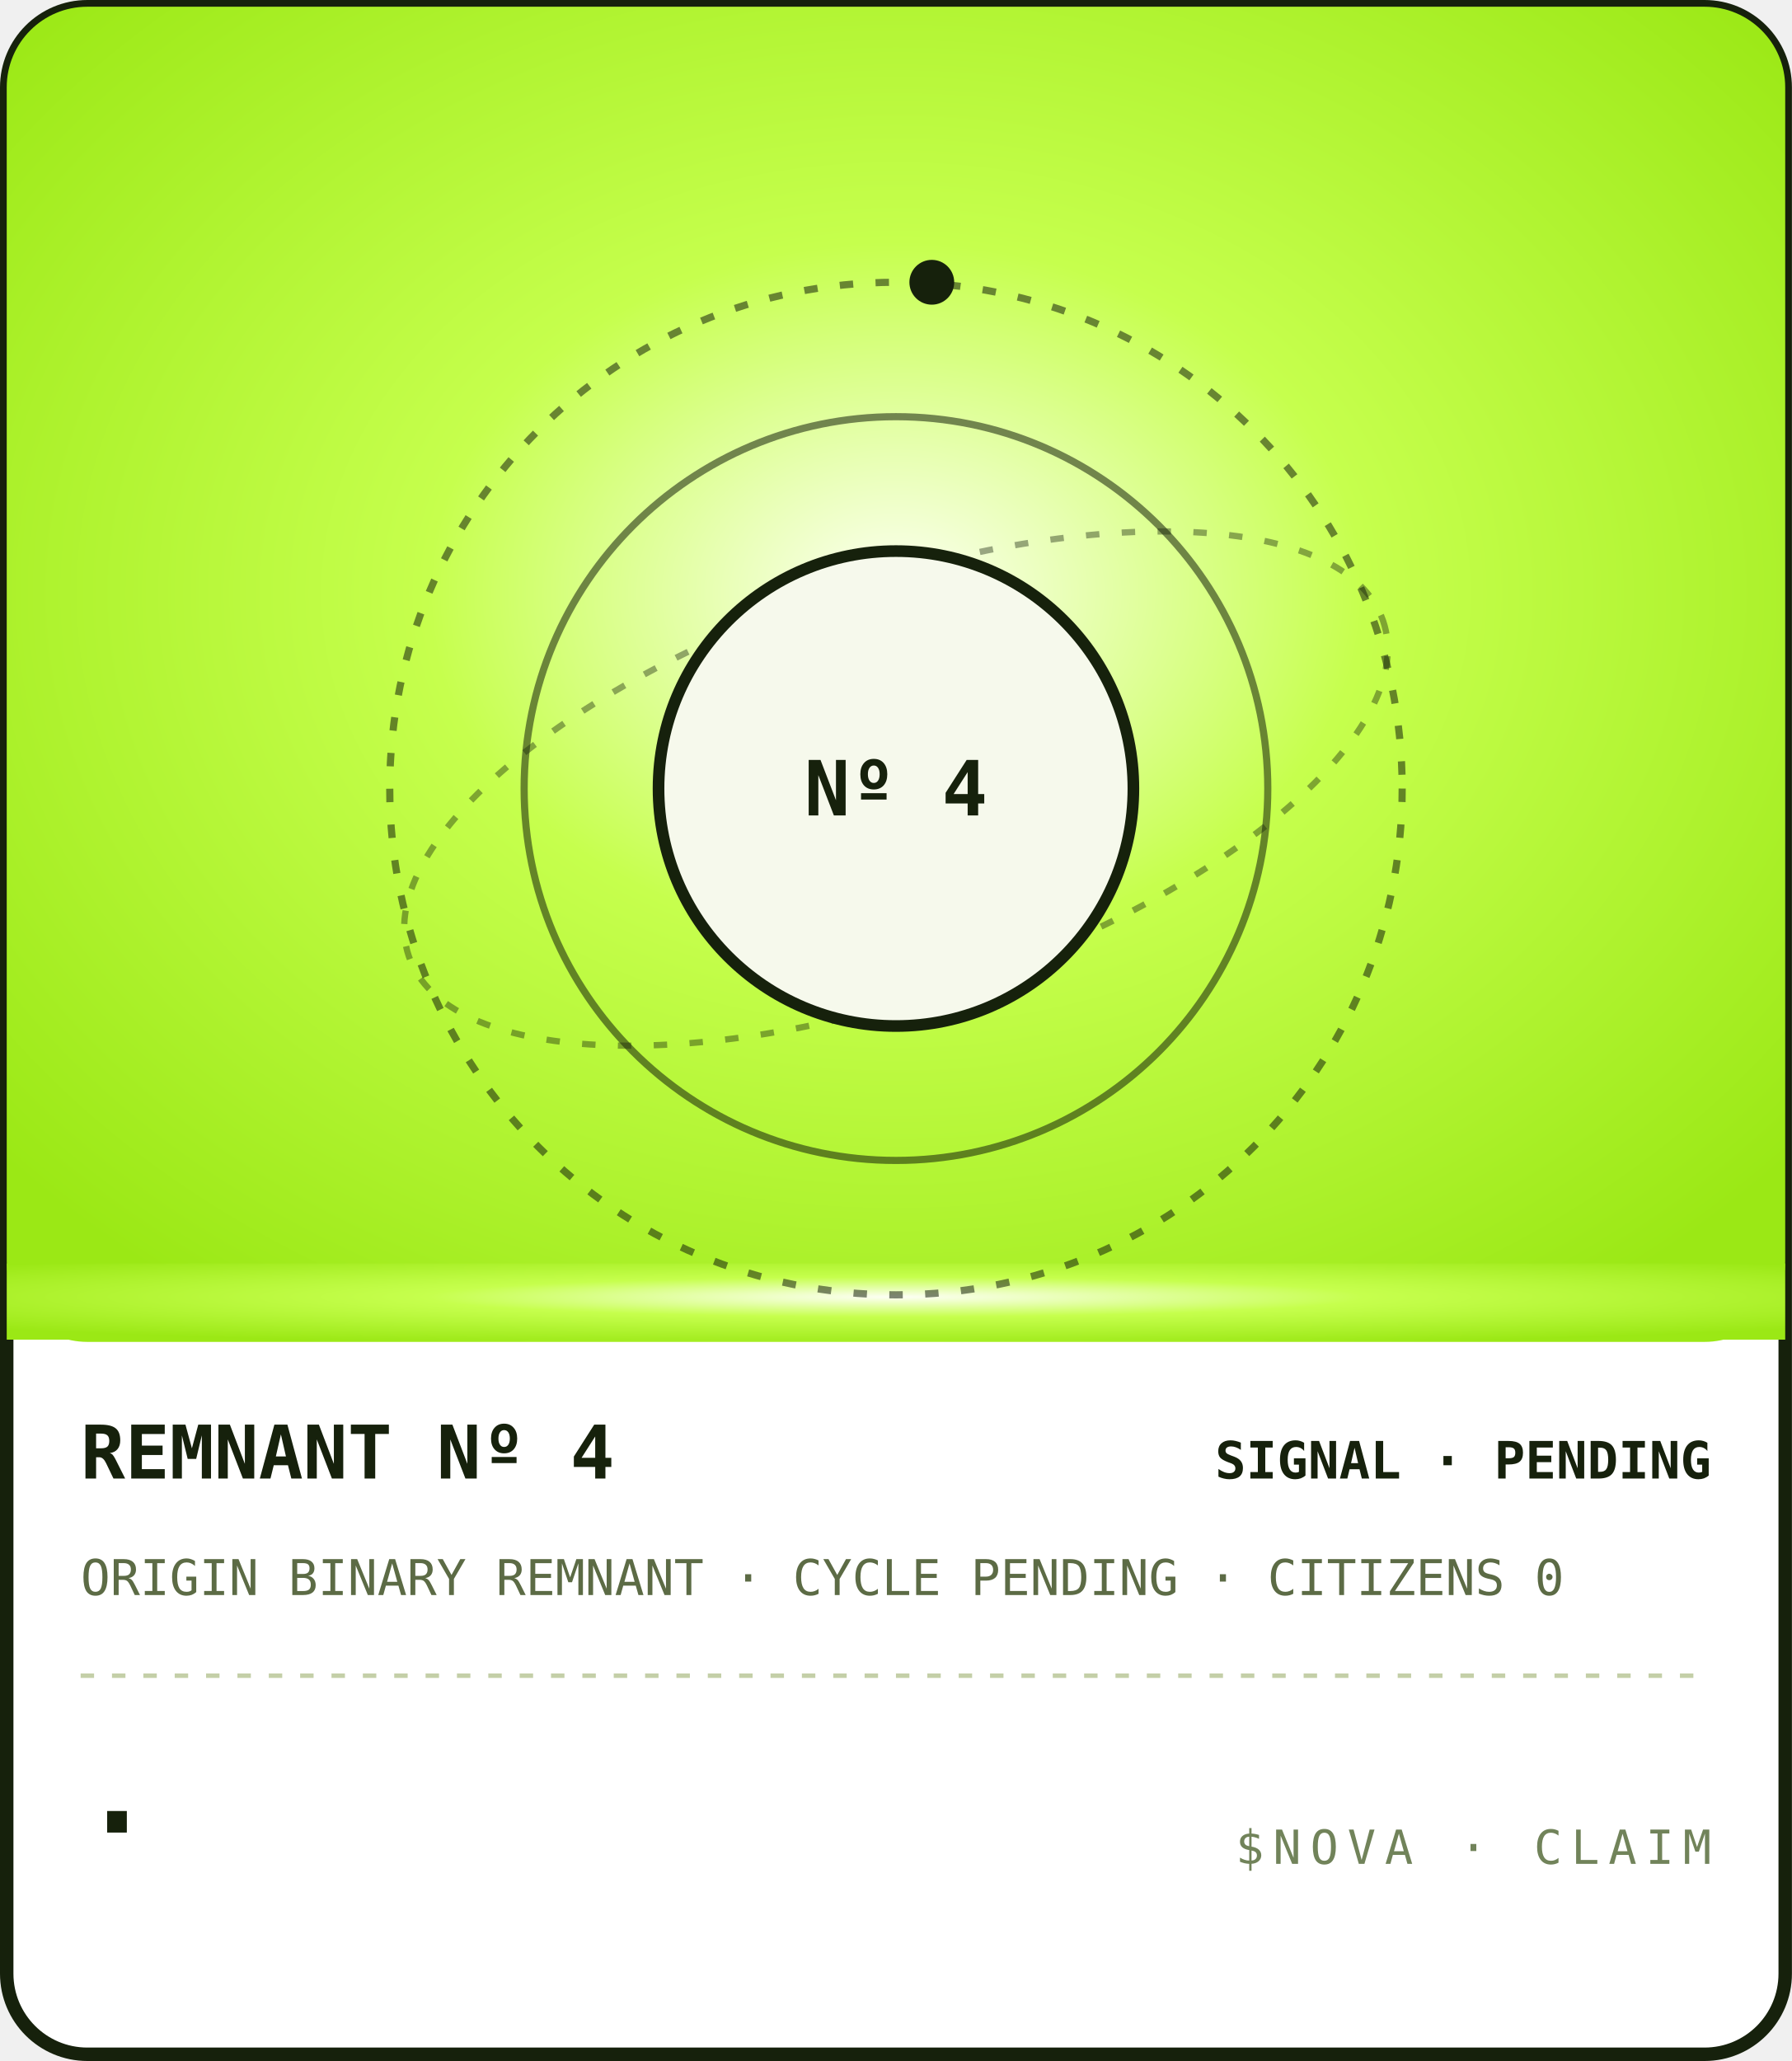
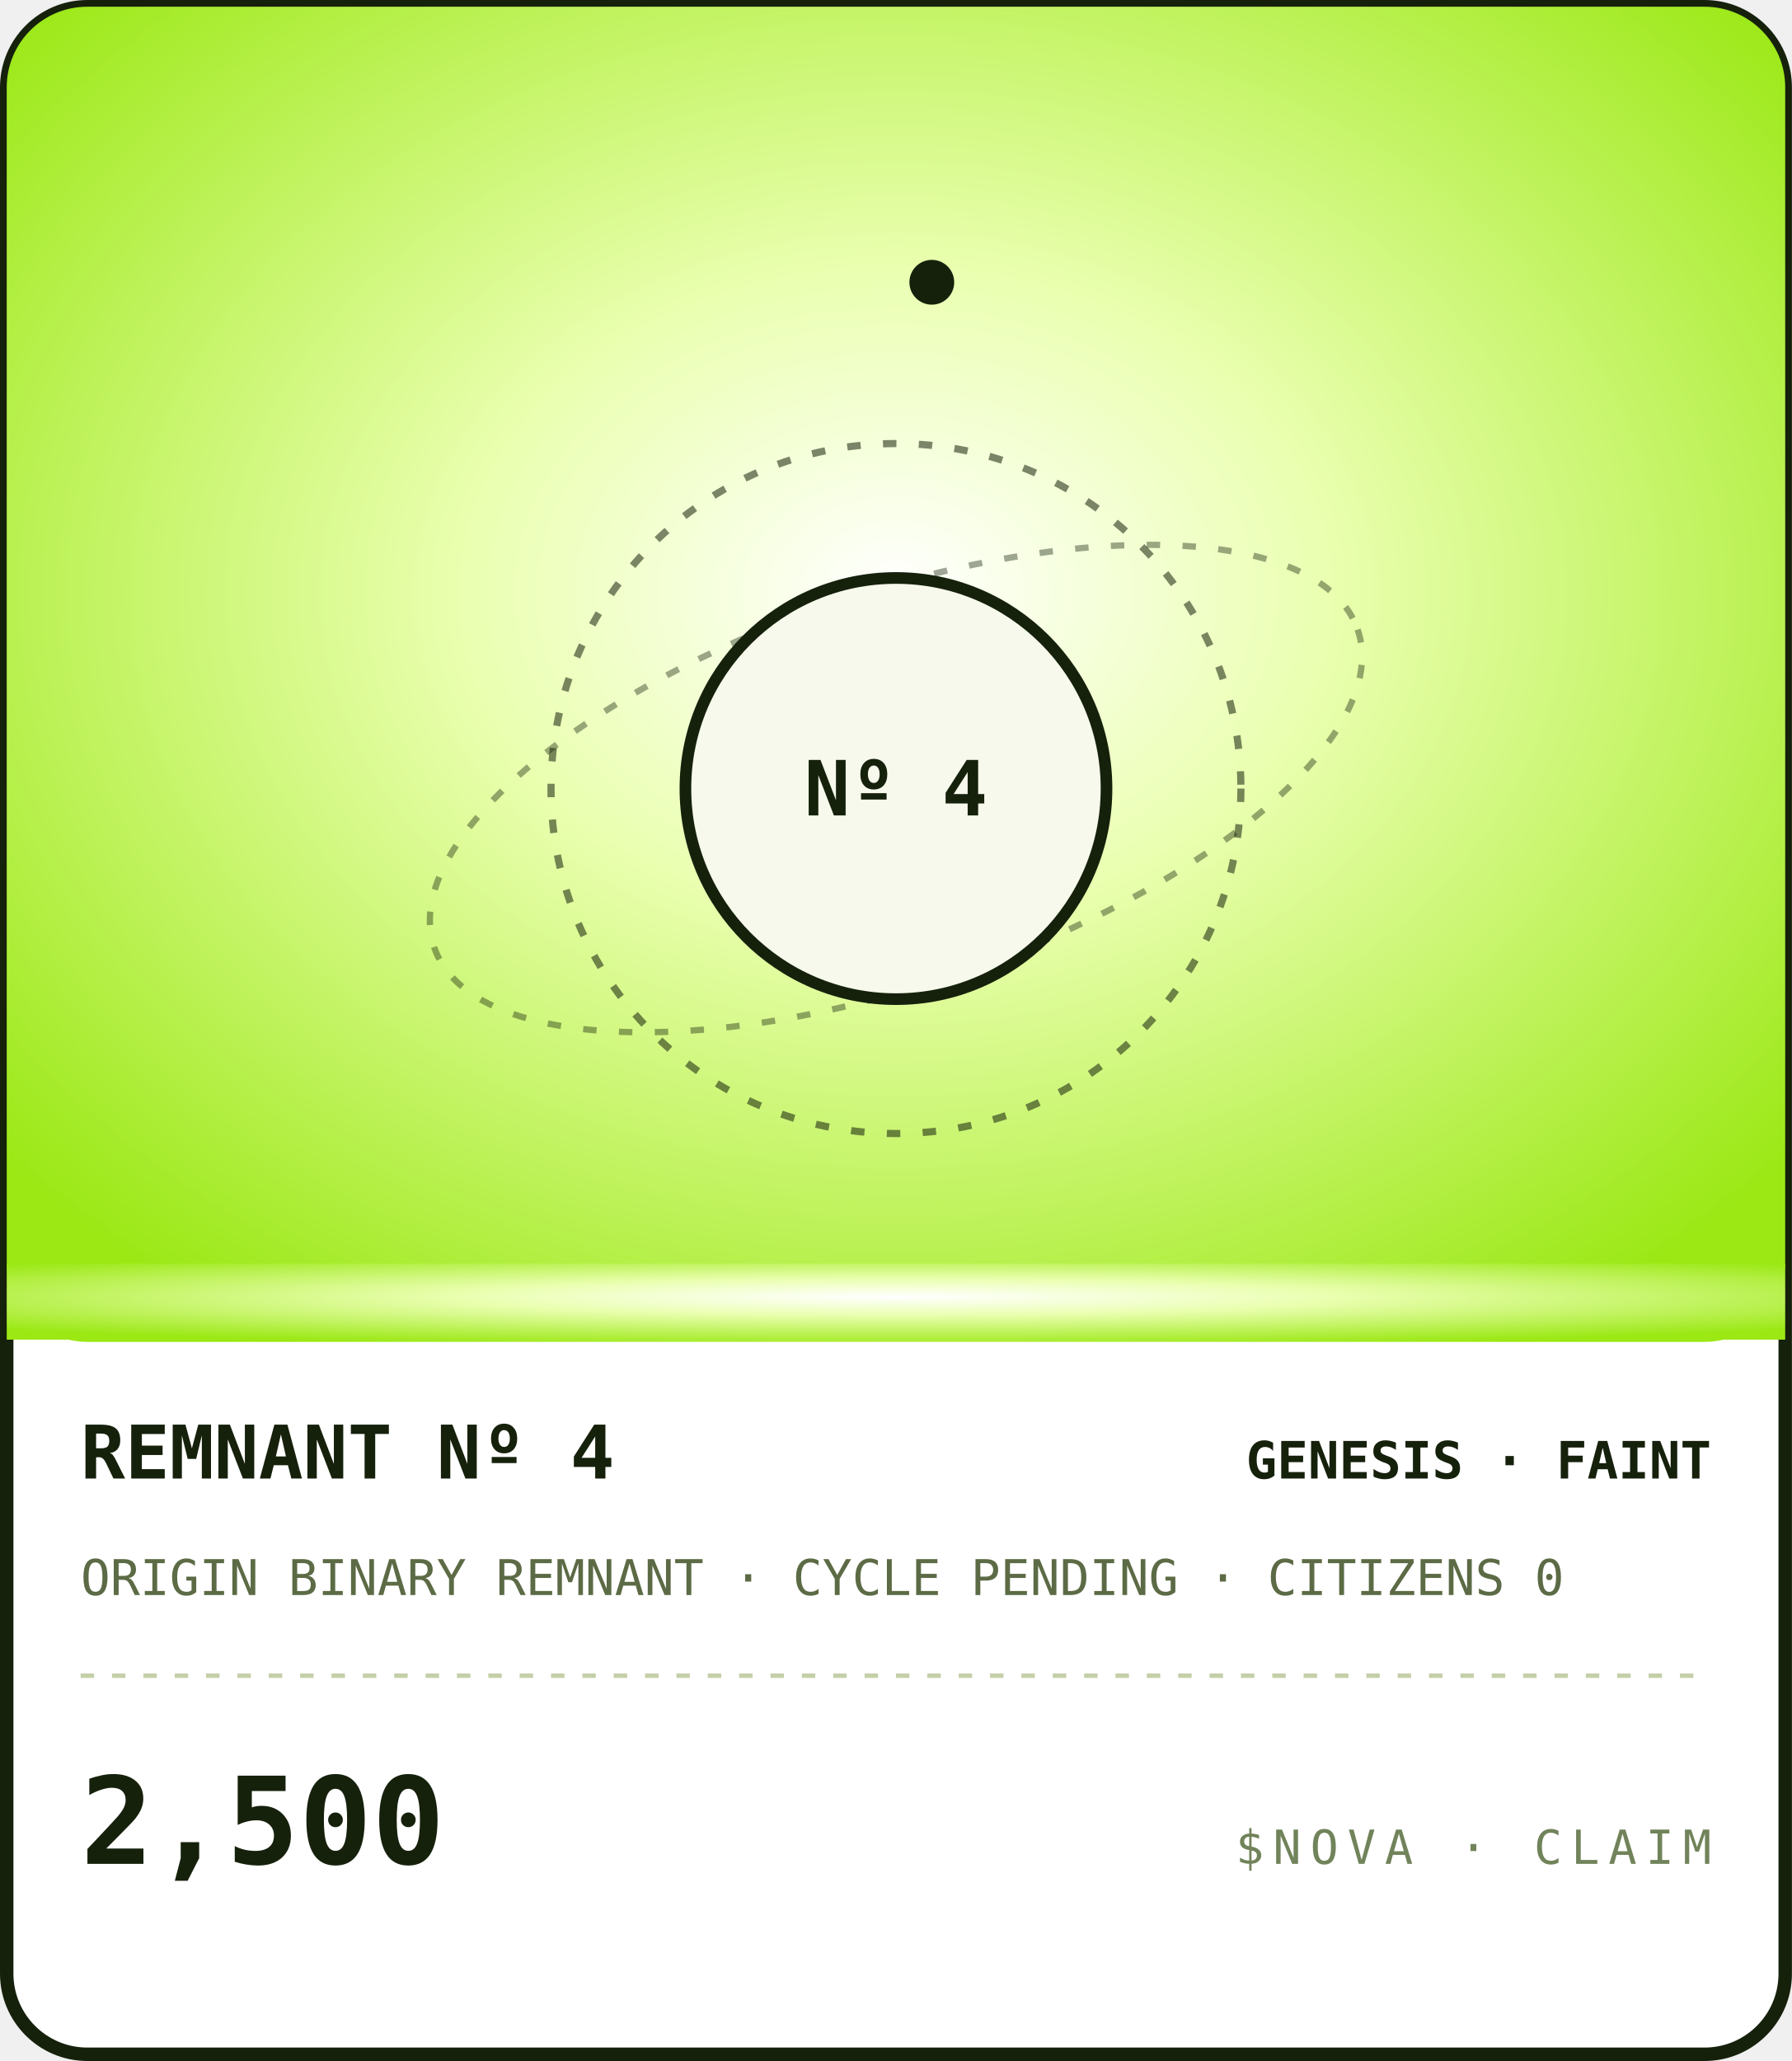
<svg xmlns="http://www.w3.org/2000/svg" viewBox="0 0 400 460" font-family="monospace">
  <defs>
    <radialGradient id="g4" cx="50%" cy="44%" r="65%">
-       <stop offset="0%" stop-color="#fdfff4" />
-       <stop offset="40%" stop-color="#c6ff4d" />
+       <stop offset="0%" stop-color="#ffffff" />
+       <stop offset="37%" stop-color="#eaffb0" />
      <stop offset="100%" stop-color="#9be815" />
    </radialGradient>
  </defs>
  <rect x="1.5" y="1.5" width="397" height="457" rx="18" fill="#ffffff" stroke="#16210c" stroke-width="3" />
  <rect x="1.5" y="1.5" width="397" height="298" rx="18" fill="url(#g4)" />
  <rect x="1.5" y="282" width="397" height="17" fill="url(#g4)" />
-   <circle cx="200" cy="176" r="83" fill="none" stroke="rgba(22,33,12,0.55)" stroke-width="1.6" />
-   <circle cx="200" cy="176" r="113" fill="none" stroke="rgba(22,33,12,0.55)" stroke-width="1.6" stroke-dasharray="3 5" />
-   <ellipse cx="200" cy="176" rx="115" ry="46.0" fill="none" stroke="rgba(22,33,12,0.4)" stroke-width="1.4" stroke-dasharray="3 5" transform="rotate(-19 200 176)" />
+   <circle cx="200" cy="176" r="77" fill="none" stroke="rgba(22,33,12,0.55)" stroke-width="1.6" stroke-dasharray="3 5" />
+   <ellipse cx="200" cy="176" rx="109" ry="43.6" fill="none" stroke="rgba(22,33,12,0.4)" stroke-width="1.4" stroke-dasharray="3 5" transform="rotate(-19 200 176)" />
  <circle cx="208" cy="63" r="5" fill="#16210c" />
-   <circle cx="200" cy="176" r="53" fill="#f6f9ec" stroke="#16210c" stroke-width="2.6" />
+   <circle cx="200" cy="176" r="47" fill="#f6f9ec" stroke="#16210c" stroke-width="2.6" />
  <text x="200" y="182" text-anchor="middle" font-size="17" font-weight="bold" fill="#16210c">Nº 4</text>
  <text x="18" y="330" font-size="16.5" font-weight="bold" fill="#16210c">REMNANT Nº 4</text>
-   <text x="382" y="330" text-anchor="end" font-size="11.5" font-weight="bold" fill="#16210c">SIGNAL · PENDING</text>
+   <text x="382" y="330" text-anchor="end" font-size="11.5" font-weight="bold" fill="#16210c">GENESIS · FAINT</text>
  <text x="18" y="356" font-size="11" fill="#5c6b45">ORIGIN BINARY REMNANT · CYCLE PENDING · CITIZENS 0</text>
  <line x1="18" y1="374" x2="382" y2="374" stroke="#c4cfa8" stroke-dasharray="3 4" />
-   <text x="18" y="416" font-size="27" font-weight="bold" fill="#16210c">·</text>
+   <text x="18" y="416" font-size="27" font-weight="bold" fill="#16210c">2,500</text>
  <text x="382" y="416" text-anchor="end" font-size="10.5" letter-spacing="2" fill="#71835a">$NOVA · CLAIM</text>
</svg>
